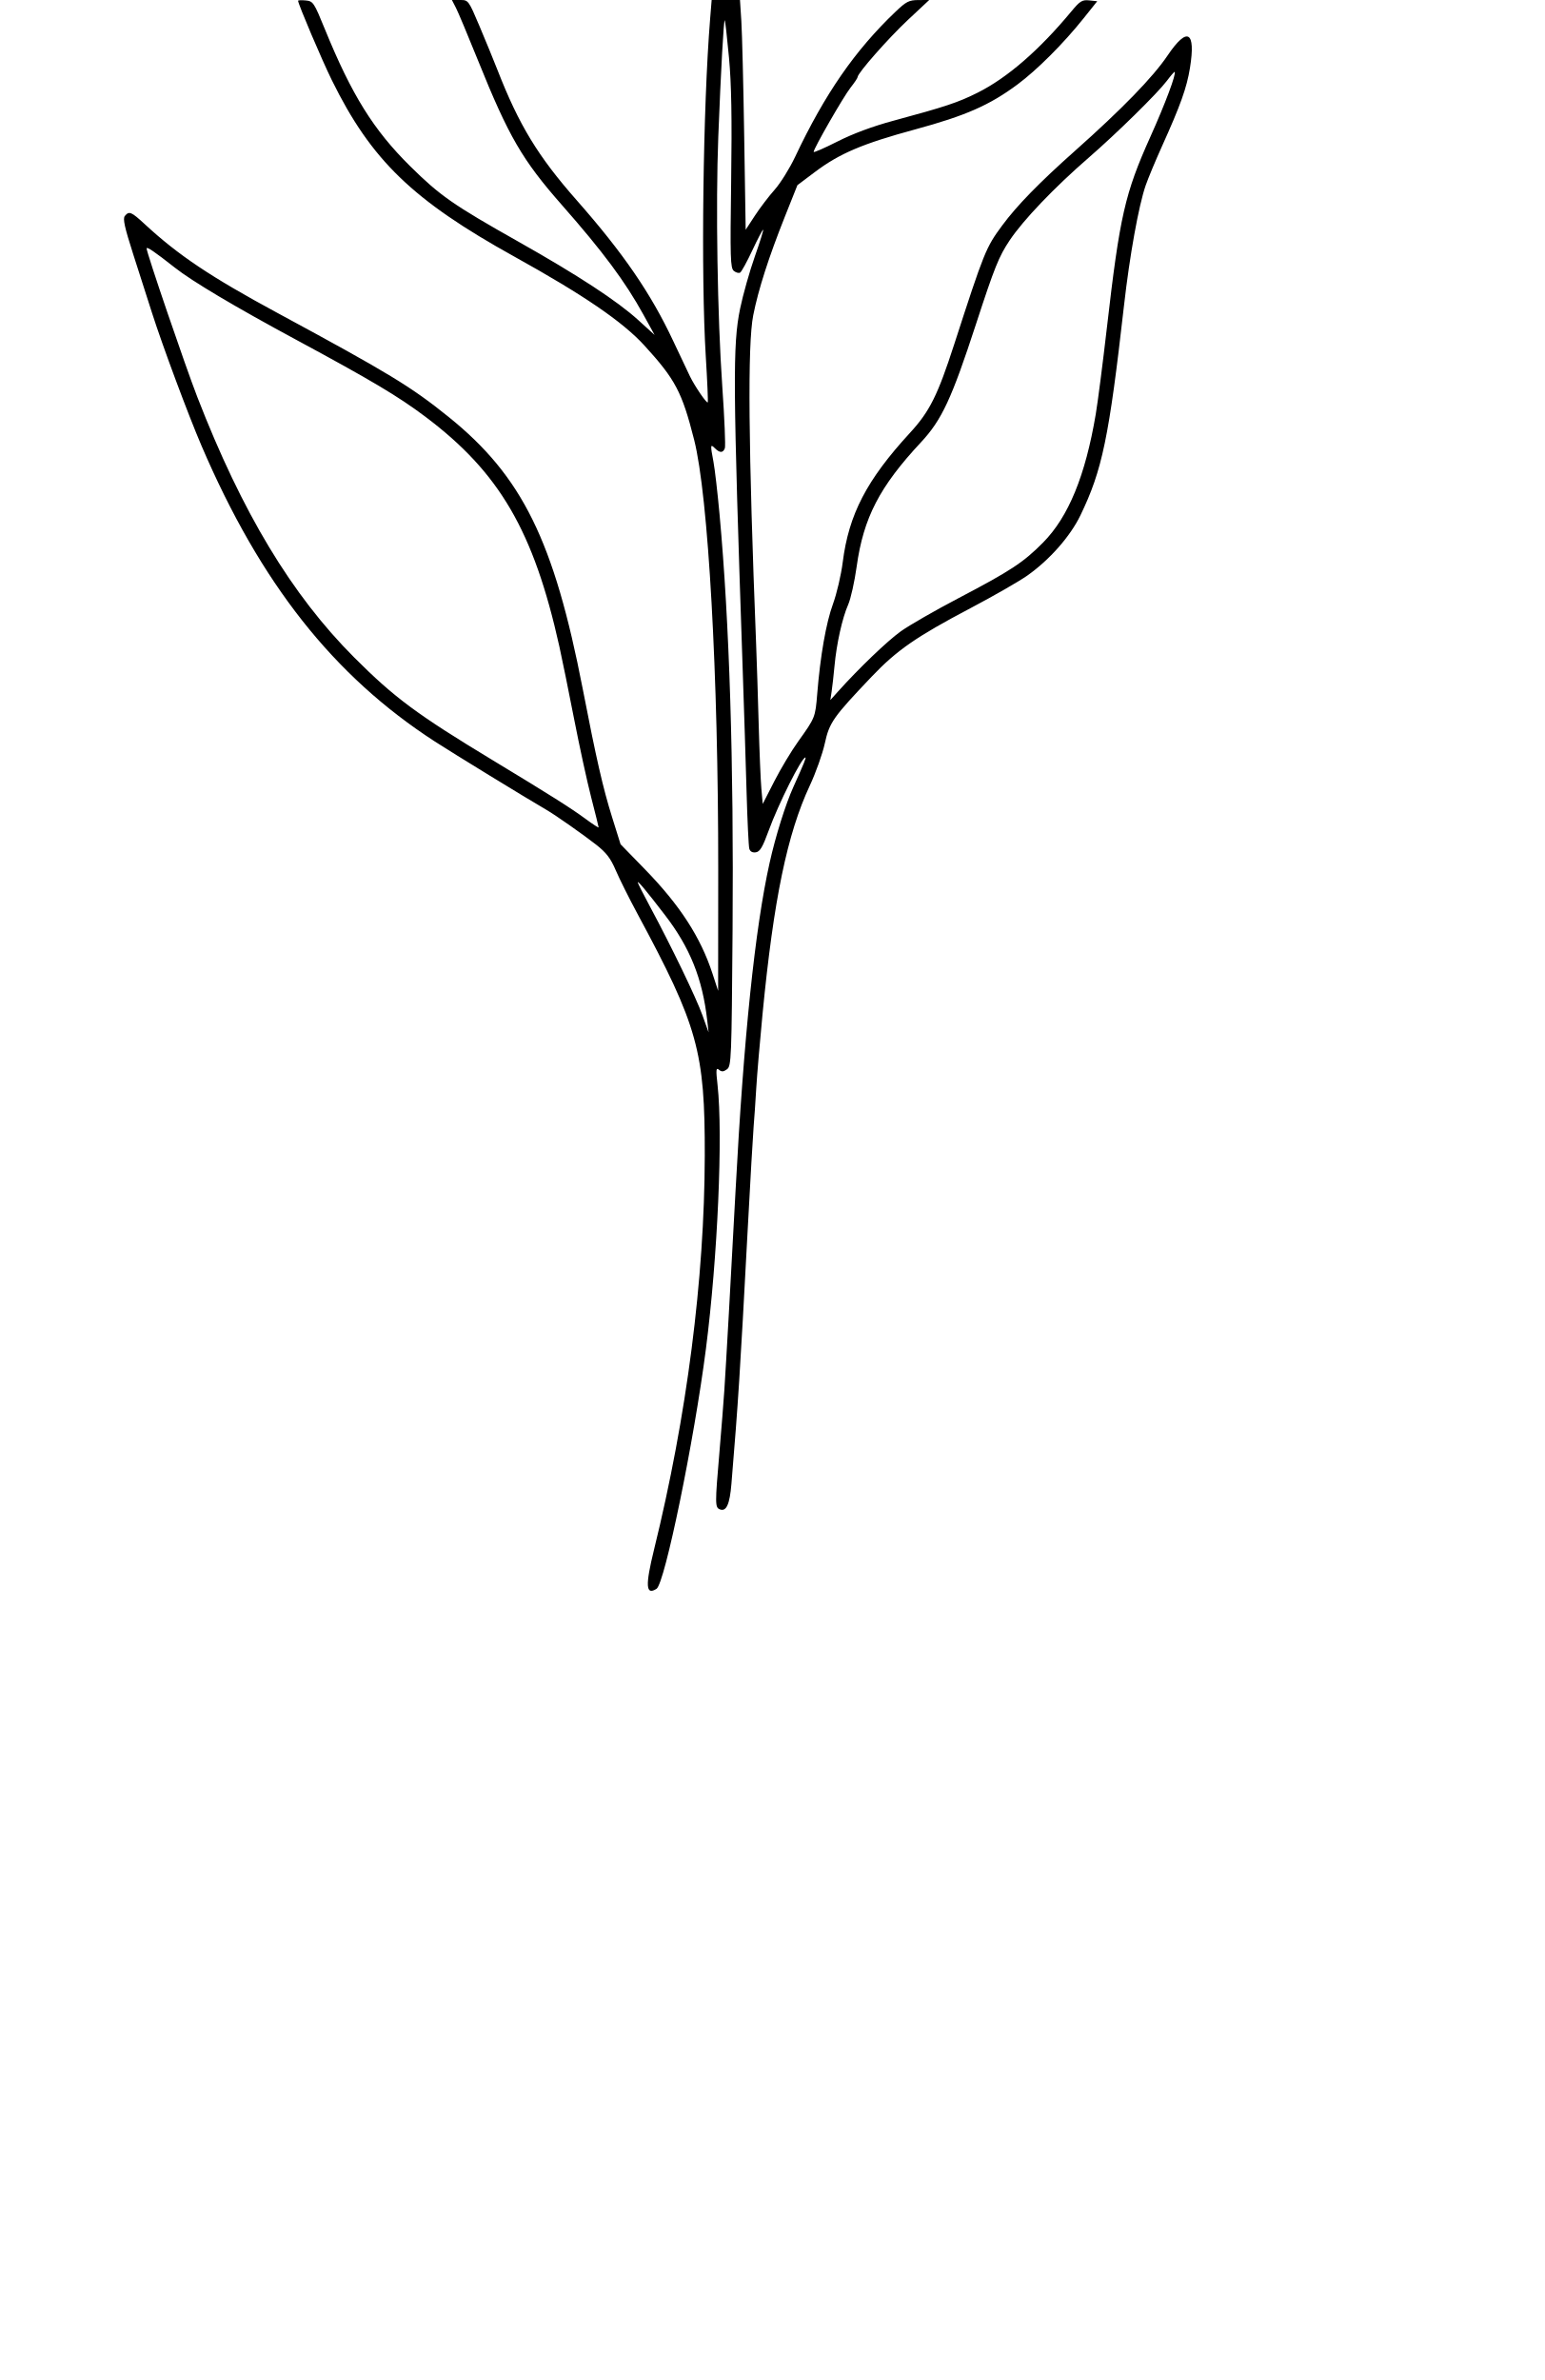
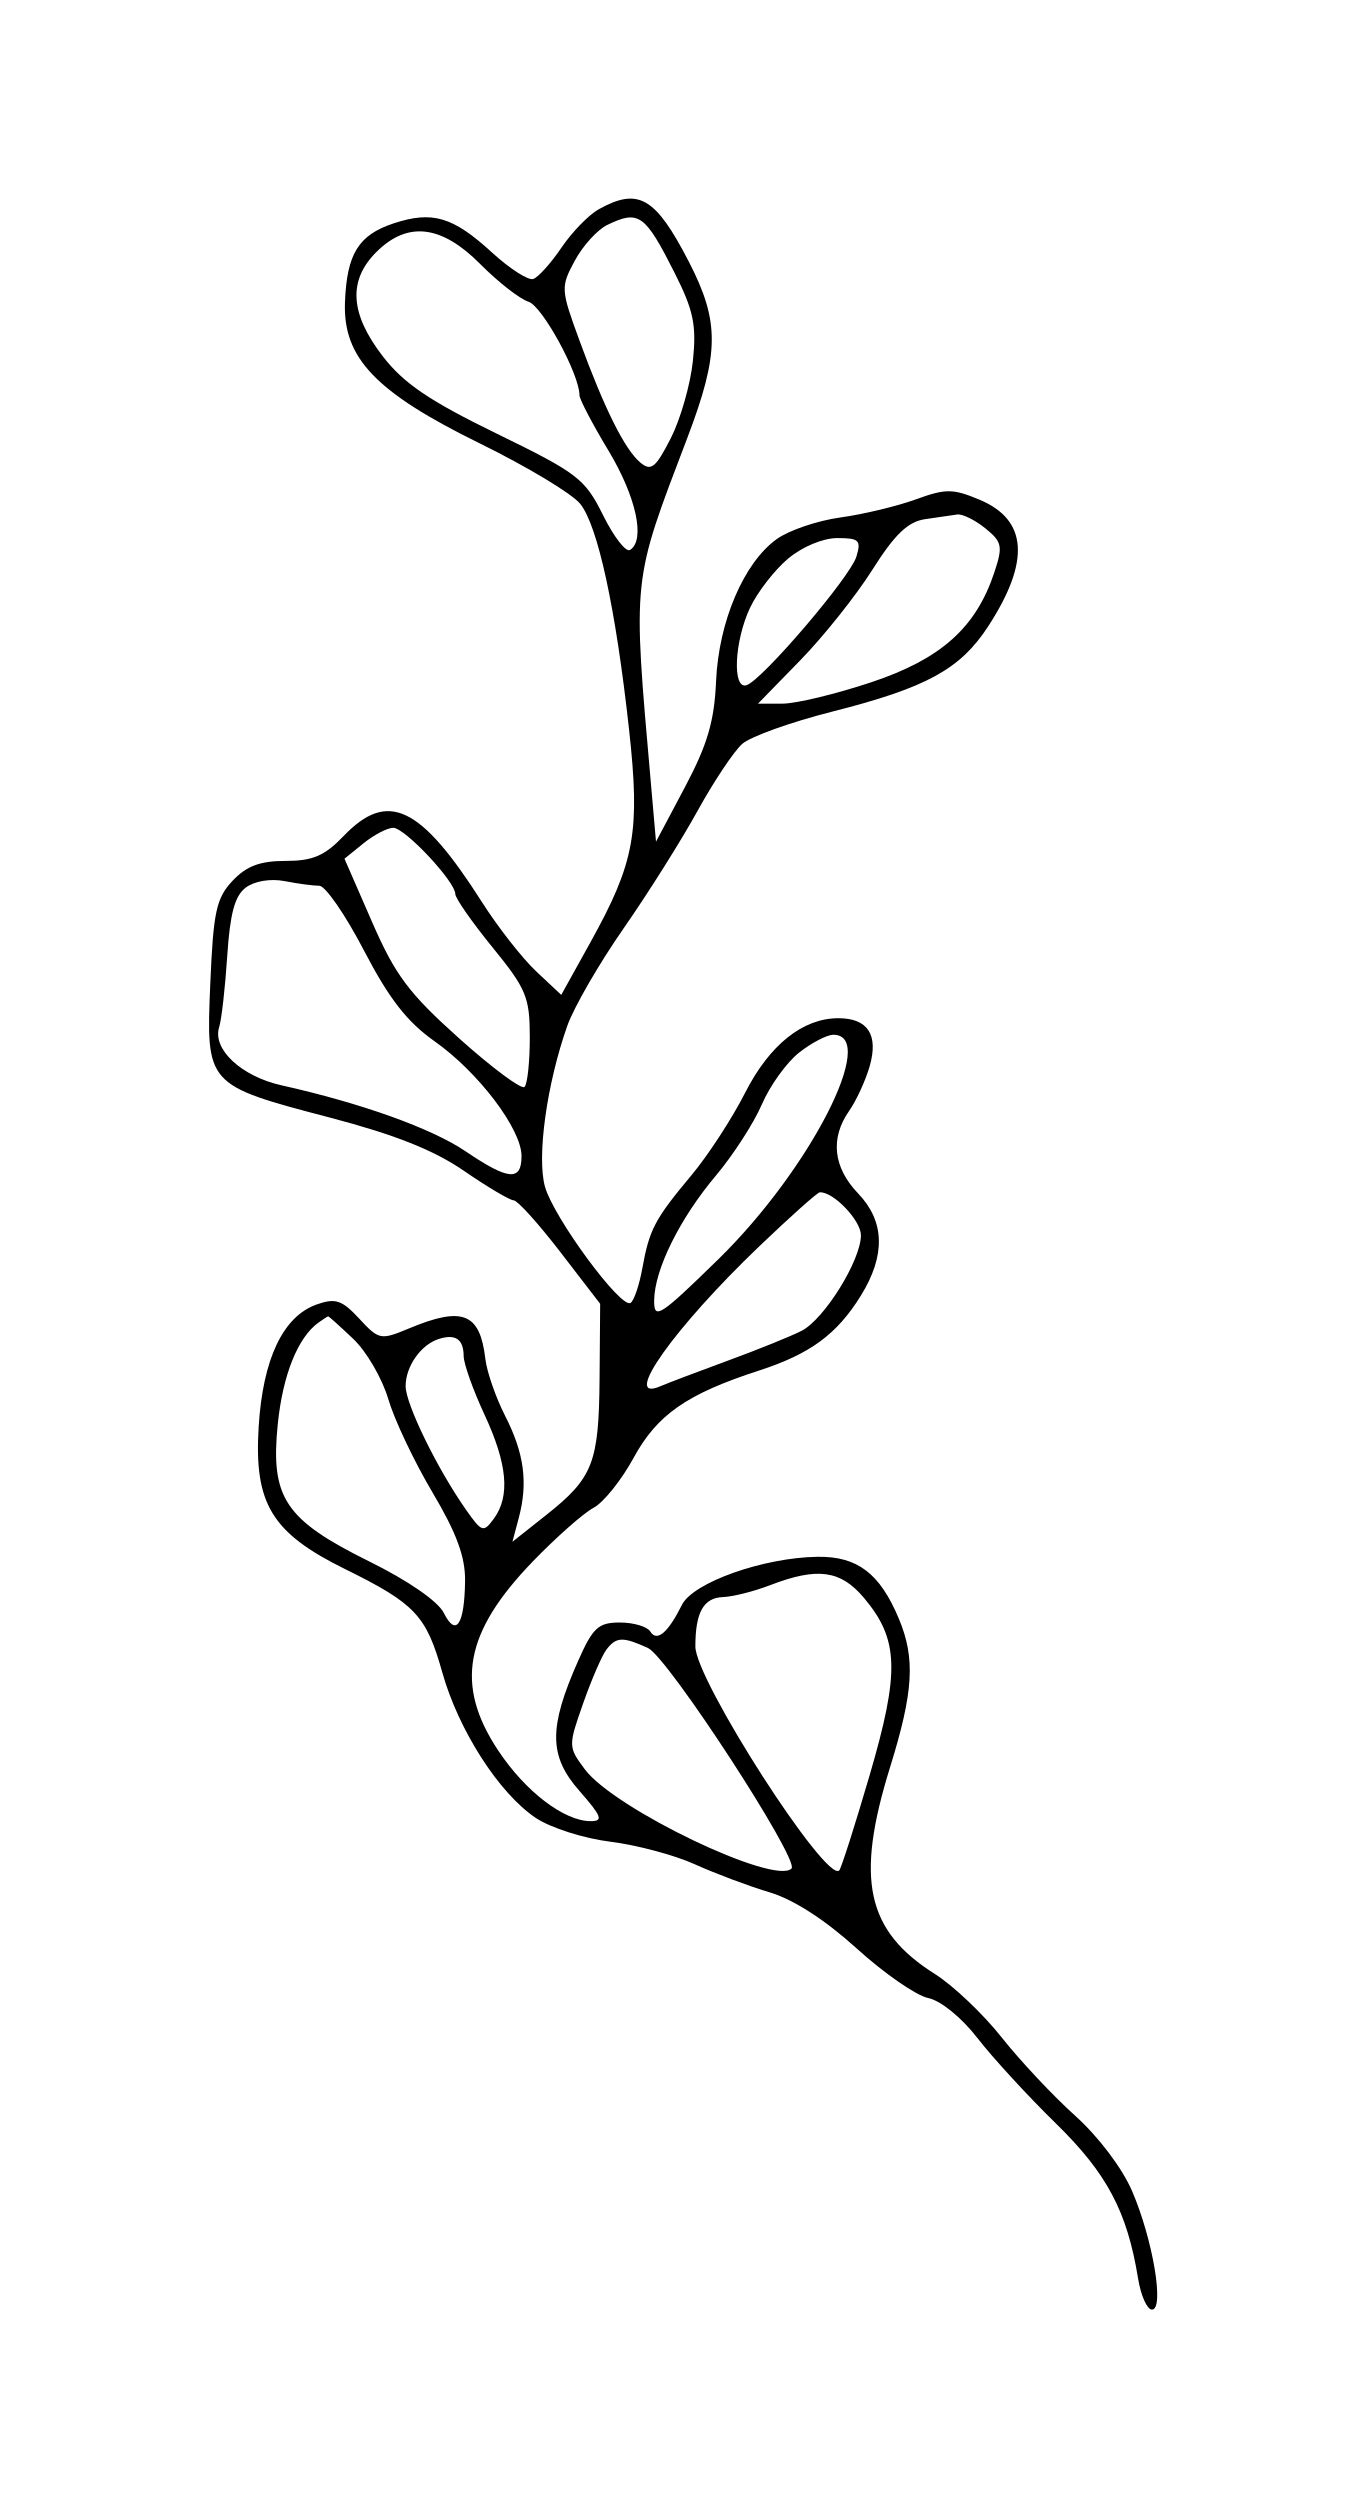
- <svg xmlns="http://www.w3.org/2000/svg" fill="currentColor" vector-effect="non-scaling-stroke" width="632" height="974" viewBox="0 0 632 974" version="1.1">
-   <path d="M 122 0.319 C 122 1.639, 131.723 24.511, 135.823 32.837 C 151.930 65.542, 168.915 81.959, 210.500 105.013 C 238.811 120.709, 254.824 131.650, 263.707 141.369 C 276.414 155.273, 279.128 160.416, 284.095 180 C 289.898 202.883, 294.003 276.227, 293.946 356 L 293.911 405.500 291.622 398.500 C 286.727 383.531, 278.296 370.502, 263.982 355.788 L 253.973 345.500 250.530 334.500 C 246.792 322.554, 244.051 310.587, 238.509 282 C 226.746 221.328, 213.707 194.875, 183.618 170.634 C 168.162 158.181, 159.312 152.806, 113.500 128.045 C 86.178 113.278, 73.044 104.492, 59.310 91.797 C 53.710 86.621, 52.854 86.266, 51.093 88.388 C 50.201 89.463, 50.978 93.006, 54.549 104.138 C 57.084 112.037, 60.525 122.775, 62.198 128 C 66.567 141.653, 77.014 169.697, 82.468 182.415 C 106.642 238.784, 136.483 276.598, 178 303.474 C 185.569 308.374, 215.427 326.656, 223.774 331.502 C 227.295 333.547, 238.670 341.523, 243.901 345.616 C 248.147 348.938, 249.881 351.195, 252.010 356.171 C 253.500 359.652, 257.506 367.675, 260.912 374 C 285.630 419.889, 288.537 430.344, 288.440 473 C 288.326 523.472, 281.101 579.549, 267.678 634.161 C 264.028 649.011, 264.283 653.014, 268.701 650.206 C 272.066 648.067, 284.079 589.702, 288.914 552 C 293.716 514.551, 295.929 464.323, 293.671 444.062 C 292.963 437.710, 293.048 436.795, 294.253 437.795 C 295.340 438.697, 296.093 438.653, 297.532 437.600 C 299.308 436.301, 299.421 433.495, 299.822 380.367 C 300.338 311.930, 298.538 254.653, 294.480 210.397 C 293.668 201.540, 292.553 191.916, 292.002 189.010 C 290.678 182.029, 290.724 181.581, 292.571 183.429 C 294.562 185.420, 295.900 185.425, 296.660 183.445 C 296.988 182.589, 296.516 171.227, 295.612 158.195 C 293.617 129.458, 292.884 83.803, 293.971 56 C 295.041 28.639, 296.194 7.861, 296.620 8.286 C 296.810 8.477, 297.589 15.353, 298.350 23.566 C 299.357 34.434, 299.599 48.172, 299.240 74.022 C 298.801 105.598, 298.922 109.690, 300.329 110.858 C 301.200 111.581, 302.369 111.890, 302.927 111.545 C 303.486 111.200, 305.726 107.111, 307.906 102.459 C 310.087 97.806, 312.077 94, 312.329 94 C 312.581 94, 311.044 98.950, 308.912 105.001 C 306.781 111.051, 304.082 120.614, 302.915 126.251 C 299.839 141.104, 299.951 156.658, 303.978 274.500 C 304.505 289.900, 305.210 312.175, 305.545 324 C 305.880 335.825, 306.383 346.314, 306.663 347.308 C 306.992 348.479, 307.929 349.008, 309.320 348.808 C 311.022 348.564, 312.113 346.732, 314.565 340 C 318.606 328.909, 328.088 310, 329.608 310 C 330.038 310, 329.057 312.413, 324.727 322.005 C 321.472 329.216, 317.420 342.135, 314.985 353.069 C 308.990 379.983, 304.371 424.462, 301.026 487.500 C 299.158 522.697, 297.168 558.105, 296.446 569 C 296.136 573.675, 295.233 585.059, 294.441 594.298 C 292.608 615.665, 292.619 616.917, 294.645 617.694 C 297.276 618.703, 298.660 615.633, 299.352 607.256 C 302.200 572.750, 302.802 563.355, 305.984 503.658 C 307.074 483.221, 308.179 464.025, 308.439 461 C 308.700 457.975, 309.179 451, 309.502 445.500 C 309.826 440, 310.986 426.275, 312.080 415 C 316.636 368.045, 322.171 341.302, 331.436 321.475 C 333.871 316.263, 336.629 308.512, 337.564 304.250 C 339.449 295.657, 340.932 293.543, 356.735 276.928 C 367.026 266.109, 374.974 260.595, 397.045 248.967 C 406.645 243.910, 417.221 237.840, 420.547 235.480 C 429.621 229.041, 438.007 219.522, 442.154 210.957 C 451.123 192.431, 453.882 179.163, 460.025 125 C 462.349 104.512, 466.034 84.092, 468.891 75.869 C 469.917 72.916, 472.891 65.775, 475.499 60 C 483.154 43.046, 485.709 35.902, 487.019 27.785 C 489.454 12.686, 485.936 10.739, 477.856 22.713 C 471.867 31.588, 459.300 44.530, 440 61.696 C 425.323 74.751, 416.216 84.085, 410.158 92.287 C 403.476 101.331, 402.841 102.905, 390.498 141 C 383.758 161.805, 380.461 168.402, 372.462 177.099 C 354.706 196.403, 347.369 210.509, 344.903 230.087 C 344.251 235.264, 342.454 242.955, 340.910 247.178 C 338.078 254.925, 335.722 268.371, 334.459 284 C 333.684 293.581, 333.629 293.719, 326.673 303.433 C 323.890 307.320, 319.486 314.664, 316.886 319.753 L 312.160 329.007 311.607 322.753 C 311.302 319.314, 310.809 307.500, 310.510 296.500 C 310.210 285.500, 309.744 270.875, 309.472 264 C 306.275 183.007, 305.904 140.924, 308.279 129 C 310.389 118.406, 314.600 105.288, 321.232 88.640 L 326.355 75.780 333.485 70.414 C 343.588 62.810, 353.004 58.806, 374.507 52.972 C 395.225 47.350, 404.989 43.059, 416.463 34.536 C 424.475 28.585, 435.297 17.754, 443.478 7.500 L 449.063 0.500 445.782 0.158 C 442.902 -0.143, 442.010 0.406, 438.500 4.640 C 425.360 20.491, 412.283 31.832, 400.110 37.932 C 392.144 41.924, 386.943 43.655, 365.500 49.447 C 357.148 51.703, 349.014 54.728, 342.750 57.909 C 337.387 60.631, 333 62.543, 333 62.157 C 333 60.783, 345.212 39.521, 348.082 35.897 C 349.687 33.870, 351 31.904, 351 31.527 C 351 29.925, 363.593 15.625, 371.607 8.128 L 380.294 0 375.897 0.020 C 372.026 0.037, 370.902 0.610, 366.500 4.810 C 349.866 20.681, 337.612 38.390, 325.440 64.145 C 323.193 68.900, 319.410 74.975, 317.033 77.645 C 314.656 80.315, 311.017 85.094, 308.946 88.265 L 305.181 94.029 304.578 55.765 C 304.247 34.719, 303.723 13.562, 303.414 8.750 L 302.853 -0 297.056 -0 L 291.258 -0 290.630 7.750 C 287.712 43.764, 286.826 112.821, 288.858 145.922 C 289.480 156.054, 289.842 164.492, 289.662 164.672 C 289.187 165.147, 284.366 158.090, 282.371 154 C 281.432 152.075, 278.342 145.550, 275.505 139.500 C 266.413 120.113, 255.045 103.539, 236.066 82 C 220.137 63.921, 212.414 51.217, 203.547 28.500 C 202.044 24.650, 198.767 16.663, 196.264 10.750 C 191.756 0.098, 191.684 0, 188.332 0 L 184.949 0 186.578 3.151 C 187.474 4.884, 191.549 14.595, 195.633 24.730 C 208.202 55.927, 213.738 65.460, 230.053 84 C 246.781 103.010, 255.897 115.275, 263.341 128.788 L 267.907 137.075 261.203 130.979 C 252.605 123.160, 236.512 112.636, 212.055 98.836 C 185.394 83.794, 180.123 80.117, 167.861 68.007 C 152.904 53.236, 143.929 38.820, 132.990 12 C 128.505 1.002, 128.163 0.486, 125.150 0.187 C 123.418 0.014, 122 0.074, 122 0.319 M 477.537 33.114 C 473.725 38.186, 457.047 54.572, 445.500 64.589 C 431.501 76.733, 418.801 90.019, 413.234 98.342 C 408.803 104.967, 407.040 109.351, 399.467 132.571 C 389.485 163.183, 385.439 171.875, 376.925 181 C 359.970 199.171, 353.382 211.902, 350.609 231.848 C 349.747 238.046, 348.180 245.065, 347.127 247.447 C 344.729 252.867, 342.388 263.365, 341.540 272.500 C 341.183 276.350, 340.653 281.075, 340.362 283 L 339.833 286.500 342.974 283 C 351.522 273.472, 363.138 262.336, 368.662 258.372 C 372.051 255.940, 382.626 249.859, 392.162 244.860 C 413.687 233.575, 418.829 230.196, 426.898 222.036 C 437.302 211.514, 444.217 194.665, 448.459 169.500 C 449.294 164.550, 451.351 148.575, 453.030 134 C 458.291 88.353, 460.378 79.195, 470.817 55.959 C 476.940 42.329, 481.494 30.156, 480.747 29.416 C 480.611 29.281, 479.167 30.946, 477.537 33.114 M 60 101.666 C 60 103.417, 75.784 149.658, 80.765 162.500 C 99.129 209.845, 119.357 243.421, 144.958 269.055 C 161.388 285.505, 170.639 292.368, 201.679 311.135 C 225.215 325.365, 233.694 330.723, 239.750 335.190 C 242.638 337.320, 245 338.854, 245 338.599 C 245 338.344, 243.635 332.843, 241.968 326.374 C 240.300 319.906, 237.132 305.363, 234.928 294.057 C 232.724 282.751, 230.018 269.450, 228.915 264.500 C 218.386 217.242, 204.410 193.312, 174 170.472 C 162.967 162.186, 152.045 155.681, 121.500 139.206 C 96.066 125.488, 78.701 115.166, 71.500 109.486 C 63.402 103.098, 60 100.785, 60 101.666 M 261.005 361.086 C 261.002 361.408, 263.276 365.908, 266.059 371.086 C 274.834 387.417, 284.882 408.238, 287.491 415.500 L 290.007 422.500 289.434 417.500 C 287.484 400.469, 282.414 387.843, 272.167 374.500 C 264.529 364.554, 261.011 360.327, 261.005 361.086" stroke="none" fill="currentColor" fill-rule="evenodd" />
+ <svg xmlns="http://www.w3.org/2000/svg" fill="currentColor" vector-effect="non-scaling-stroke" width="164" height="302" viewBox="0 0 164 302" version="1.1">
+   <path d="M 72.318 25.285 C 71.118 25.953, 69.093 28.040, 67.818 29.923 C 66.543 31.806, 65.009 33.507, 64.409 33.703 C 63.809 33.900, 61.563 32.453, 59.418 30.489 C 54.706 26.172, 52.226 25.440, 47.545 26.985 C 43.308 28.383, 41.899 30.665, 41.673 36.494 C 41.412 43.236, 45.368 47.381, 57.965 53.566 C 63.641 56.352, 69.093 59.631, 70.082 60.853 C 72.214 63.486, 74.379 73.474, 75.988 88.106 C 77.353 100.513, 76.692 104.152, 71.318 113.841 L 67.800 120.183 64.771 117.341 C 63.104 115.779, 60.165 112.025, 58.239 109 C 50.793 97.308, 46.845 95.421, 41.500 101 C 39.213 103.387, 37.780 104, 34.487 104 C 31.409 104, 29.770 104.616, 28.088 106.406 C 26.129 108.491, 25.771 110.141, 25.406 118.745 C 24.883 131.085, 24.875 131.075, 39.838 135.001 C 47.711 137.067, 52.403 138.932, 56.068 141.453 C 58.904 143.404, 61.598 145, 62.054 145 C 62.510 145, 65.047 147.813, 67.692 151.250 L 72.500 157.500 72.428 166.500 C 72.347 176.731, 71.643 178.530, 65.967 183.026 L 61.900 186.247 62.665 183.374 C 63.800 179.106, 63.329 175.566, 61.025 171.048 C 59.890 168.824, 58.812 165.718, 58.629 164.146 C 57.983 158.600, 55.887 157.767, 49.399 160.478 C 45.982 161.905, 45.780 161.866, 43.399 159.296 C 41.311 157.044, 40.527 156.780, 38.270 157.574 C 34.194 159.007, 31.751 164.151, 31.246 172.362 C 30.675 181.653, 32.821 185.180, 41.711 189.559 C 50.142 193.713, 51.499 195.153, 53.416 201.987 C 55.388 209.013, 60.272 216.624, 64.722 219.605 C 66.508 220.801, 70.517 222.081, 73.722 222.478 C 76.900 222.871, 81.495 224.098, 83.932 225.205 C 86.370 226.311, 90.420 227.830, 92.932 228.580 C 95.850 229.451, 99.668 231.909, 103.500 235.385 C 106.800 238.378, 110.682 241.068, 112.127 241.364 C 113.642 241.673, 116.159 243.719, 118.077 246.200 C 119.905 248.565, 124.162 253.200, 127.538 256.500 C 133.726 262.550, 136.165 267.148, 137.481 275.250 C 137.816 277.313, 138.571 279, 139.159 279 C 140.688 279, 139.281 270.578, 136.774 264.721 C 135.581 261.933, 132.709 258.126, 129.885 255.586 C 127.220 253.191, 123.220 248.927, 120.994 246.111 C 118.768 243.295, 115.142 239.852, 112.937 238.460 C 104.650 233.229, 103.307 227.047, 107.515 213.500 C 110.353 204.363, 110.593 200.354, 108.588 195.556 C 106.290 190.058, 103.579 187.992, 98.750 188.061 C 92.212 188.155, 83.727 191.164, 82.380 193.865 C 80.691 197.253, 79.353 198.380, 78.554 197.087 C 78.184 196.489, 76.533 196, 74.885 196 C 72.279 196, 71.618 196.608, 69.828 200.657 C 66.257 208.729, 66.293 212.125, 69.993 216.340 C 72.691 219.413, 72.910 219.999, 71.354 219.996 C 68.140 219.990, 63.463 216.414, 60.174 211.449 C 54.934 203.539, 56.099 197.183, 64.354 188.634 C 67.184 185.703, 70.485 182.785, 71.689 182.150 C 72.893 181.515, 75.068 178.808, 76.524 176.134 C 79.379 170.888, 82.951 168.399, 91.693 165.562 C 97.880 163.555, 101.109 161.178, 103.995 156.508 C 107.004 151.640, 106.890 147.539, 103.653 144.160 C 100.645 141.020, 100.265 137.494, 102.579 134.191 C 103.447 132.951, 104.563 130.523, 105.058 128.796 C 106.144 125.010, 104.835 123, 101.282 123 C 96.964 123, 92.943 126.223, 89.986 132.054 C 88.436 135.109, 85.536 139.563, 83.541 141.951 C 79.094 147.274, 78.442 148.507, 77.593 153.215 C 77.224 155.258, 76.583 157.140, 76.169 157.396 C 74.996 158.121, 66.852 147.049, 65.827 143.334 C 64.831 139.729, 66.054 130.933, 68.524 123.932 C 69.314 121.693, 72.368 116.405, 75.310 112.180 C 78.252 107.956, 82.276 101.563, 84.253 97.974 C 86.230 94.385, 88.669 90.730, 89.674 89.851 C 90.678 88.973, 95.550 87.228, 100.500 85.973 C 111.927 83.076, 116 80.850, 119.375 75.658 C 124.486 67.795, 124.138 62.791, 118.311 60.357 C 115.098 59.014, 114.236 59.012, 110.597 60.337 C 108.344 61.157, 104.259 62.135, 101.520 62.510 C 98.781 62.885, 95.332 64.052, 93.856 65.103 C 89.863 67.946, 86.813 75.079, 86.500 82.305 C 86.292 87.128, 85.459 89.959, 82.739 95.087 L 79.245 101.674 78.625 94.587 C 76.423 69.455, 76.307 70.555, 83.016 52.930 C 86.919 42.676, 86.954 38.864, 83.210 31.611 C 79.177 23.800, 77.126 22.609, 72.318 25.285 M 73.349 27.176 C 72.166 27.749, 70.404 29.691, 69.434 31.493 C 67.718 34.679, 67.734 34.944, 69.999 41.134 C 73.023 49.400, 75.484 54.327, 77.369 55.891 C 78.653 56.957, 79.211 56.508, 81.027 52.947 C 82.206 50.636, 83.411 46.418, 83.705 43.574 C 84.149 39.264, 83.781 37.497, 81.488 32.952 C 77.909 25.857, 77.165 25.329, 73.349 27.176 M 45.455 30.455 C 42.022 33.887, 42.276 37.907, 46.250 43.053 C 48.768 46.314, 51.863 48.414, 60 52.381 C 69.790 57.154, 70.659 57.821, 72.854 62.245 C 74.148 64.855, 75.611 66.741, 76.104 66.436 C 77.998 65.265, 76.857 60.005, 73.500 54.430 C 71.575 51.233, 70 48.225, 70 47.744 C 70 45.209, 65.520 36.982, 63.850 36.452 C 62.787 36.115, 60.172 34.075, 58.037 31.920 C 53.330 27.165, 49.222 26.687, 45.455 30.455 M 111.737 62.717 C 109.669 63.030, 108.074 64.562, 105.388 68.818 C 103.416 71.943, 99.499 76.862, 96.685 79.750 L 91.568 85 94.531 85 C 96.160 85, 100.979 83.839, 105.240 82.420 C 113.675 79.611, 117.915 75.818, 120.133 69.097 C 121.161 65.982, 121.052 65.460, 119.026 63.820 C 117.790 62.819, 116.266 62.067, 115.639 62.150 C 115.013 62.232, 113.257 62.488, 111.737 62.717 M 95.196 67.488 C 93.570 68.857, 91.510 71.512, 90.619 73.390 C 88.700 77.435, 88.430 83.357, 90.192 82.769 C 92.094 82.135, 102.695 69.725, 103.449 67.250 C 104.054 65.265, 103.782 65, 101.144 65 C 99.417 65, 96.904 66.051, 95.196 67.488 M 43.917 101.866 L 41.613 103.732 44.940 111.363 C 47.751 117.809, 49.390 119.999, 55.498 125.466 C 59.475 129.025, 63.015 131.652, 63.365 131.302 C 63.714 130.953, 64 128.260, 64 125.319 C 64 120.467, 63.584 119.460, 59.500 114.447 C 57.025 111.408, 55 108.505, 55 107.996 C 55 106.498, 48.910 100, 47.507 100 C 46.800 100, 45.185 100.840, 43.917 101.866 M 29.702 107.210 C 28.367 108.200, 27.787 110.332, 27.450 115.490 C 27.201 119.310, 26.762 123.175, 26.475 124.078 C 25.632 126.735, 29.154 130.023, 34 131.105 C 43.626 133.252, 52.162 136.312, 56.240 139.076 C 61.427 142.592, 63 142.726, 63 139.650 C 63 136.391, 57.783 129.511, 52.474 125.769 C 49.175 123.443, 46.991 120.633, 43.967 114.820 C 41.730 110.519, 39.303 107, 38.574 107 C 37.846 107, 35.956 106.747, 34.375 106.438 C 32.695 106.110, 30.752 106.430, 29.702 107.210 M 96.534 127.152 C 95.030 128.335, 93.006 131.148, 92.037 133.402 C 91.068 135.656, 88.571 139.525, 86.489 142 C 82.100 147.219, 79.053 153.382, 79.022 157.109 C 79.002 159.485, 79.694 159.040, 86.784 152.109 C 97.829 141.313, 106.183 125, 100.666 125 C 99.898 125, 98.039 125.968, 96.534 127.152 M 91.750 150.525 C 81.425 160.403, 74.979 169.504, 79.750 167.467 C 80.713 167.056, 84.425 165.647, 88 164.337 C 91.575 163.026, 95.550 161.418, 96.833 160.764 C 99.576 159.364, 104 152.238, 104 149.219 C 104 147.420, 100.655 143.931, 99.027 144.033 C 98.737 144.052, 95.462 146.973, 91.750 150.525 M 38.477 159.765 C 35.972 161.564, 34.150 166.114, 33.552 172.063 C 32.658 180.945, 34.429 183.591, 44.643 188.641 C 49.317 190.952, 52.914 193.438, 53.610 194.838 C 55.084 197.803, 56.108 196.274, 56.181 191 C 56.221 188.073, 55.170 185.217, 52.228 180.256 C 50.024 176.540, 47.626 171.475, 46.901 169 C 46.175 166.525, 44.278 163.262, 42.685 161.750 C 41.092 160.238, 39.724 159.007, 39.644 159.015 C 39.565 159.024, 39.040 159.361, 38.477 159.765 M 53 161.750 C 50.836 162.443, 49 165.059, 49 167.449 C 49 169.613, 52.832 177.454, 56.300 182.385 C 58.214 185.107, 58.405 185.167, 59.664 183.444 C 61.651 180.727, 61.294 176.830, 58.510 170.849 C 57.140 167.907, 56.015 164.739, 56.010 163.809 C 55.998 161.773, 55.019 161.104, 53 161.750 M 93 191.500 C 91.075 192.241, 88.536 192.882, 87.357 192.924 C 84.987 193.008, 84 194.765, 84 198.897 C 84 202.940, 99.810 227.544, 101.381 225.944 C 101.621 225.700, 103.274 220.521, 105.055 214.436 C 108.711 201.942, 108.587 198.039, 104.371 193.029 C 101.538 189.663, 98.746 189.287, 93 191.500 M 73.271 199.250 C 72.735 199.938, 71.466 202.862, 70.451 205.748 C 68.628 210.934, 68.631 211.029, 70.659 213.748 C 74.203 218.498, 93.555 227.779, 95.616 225.717 C 96.633 224.700, 80.662 200.167, 78.275 199.079 C 75.236 197.695, 74.462 197.721, 73.271 199.250" stroke="none" fill="currentColor" fill-rule="evenodd" />
</svg>
